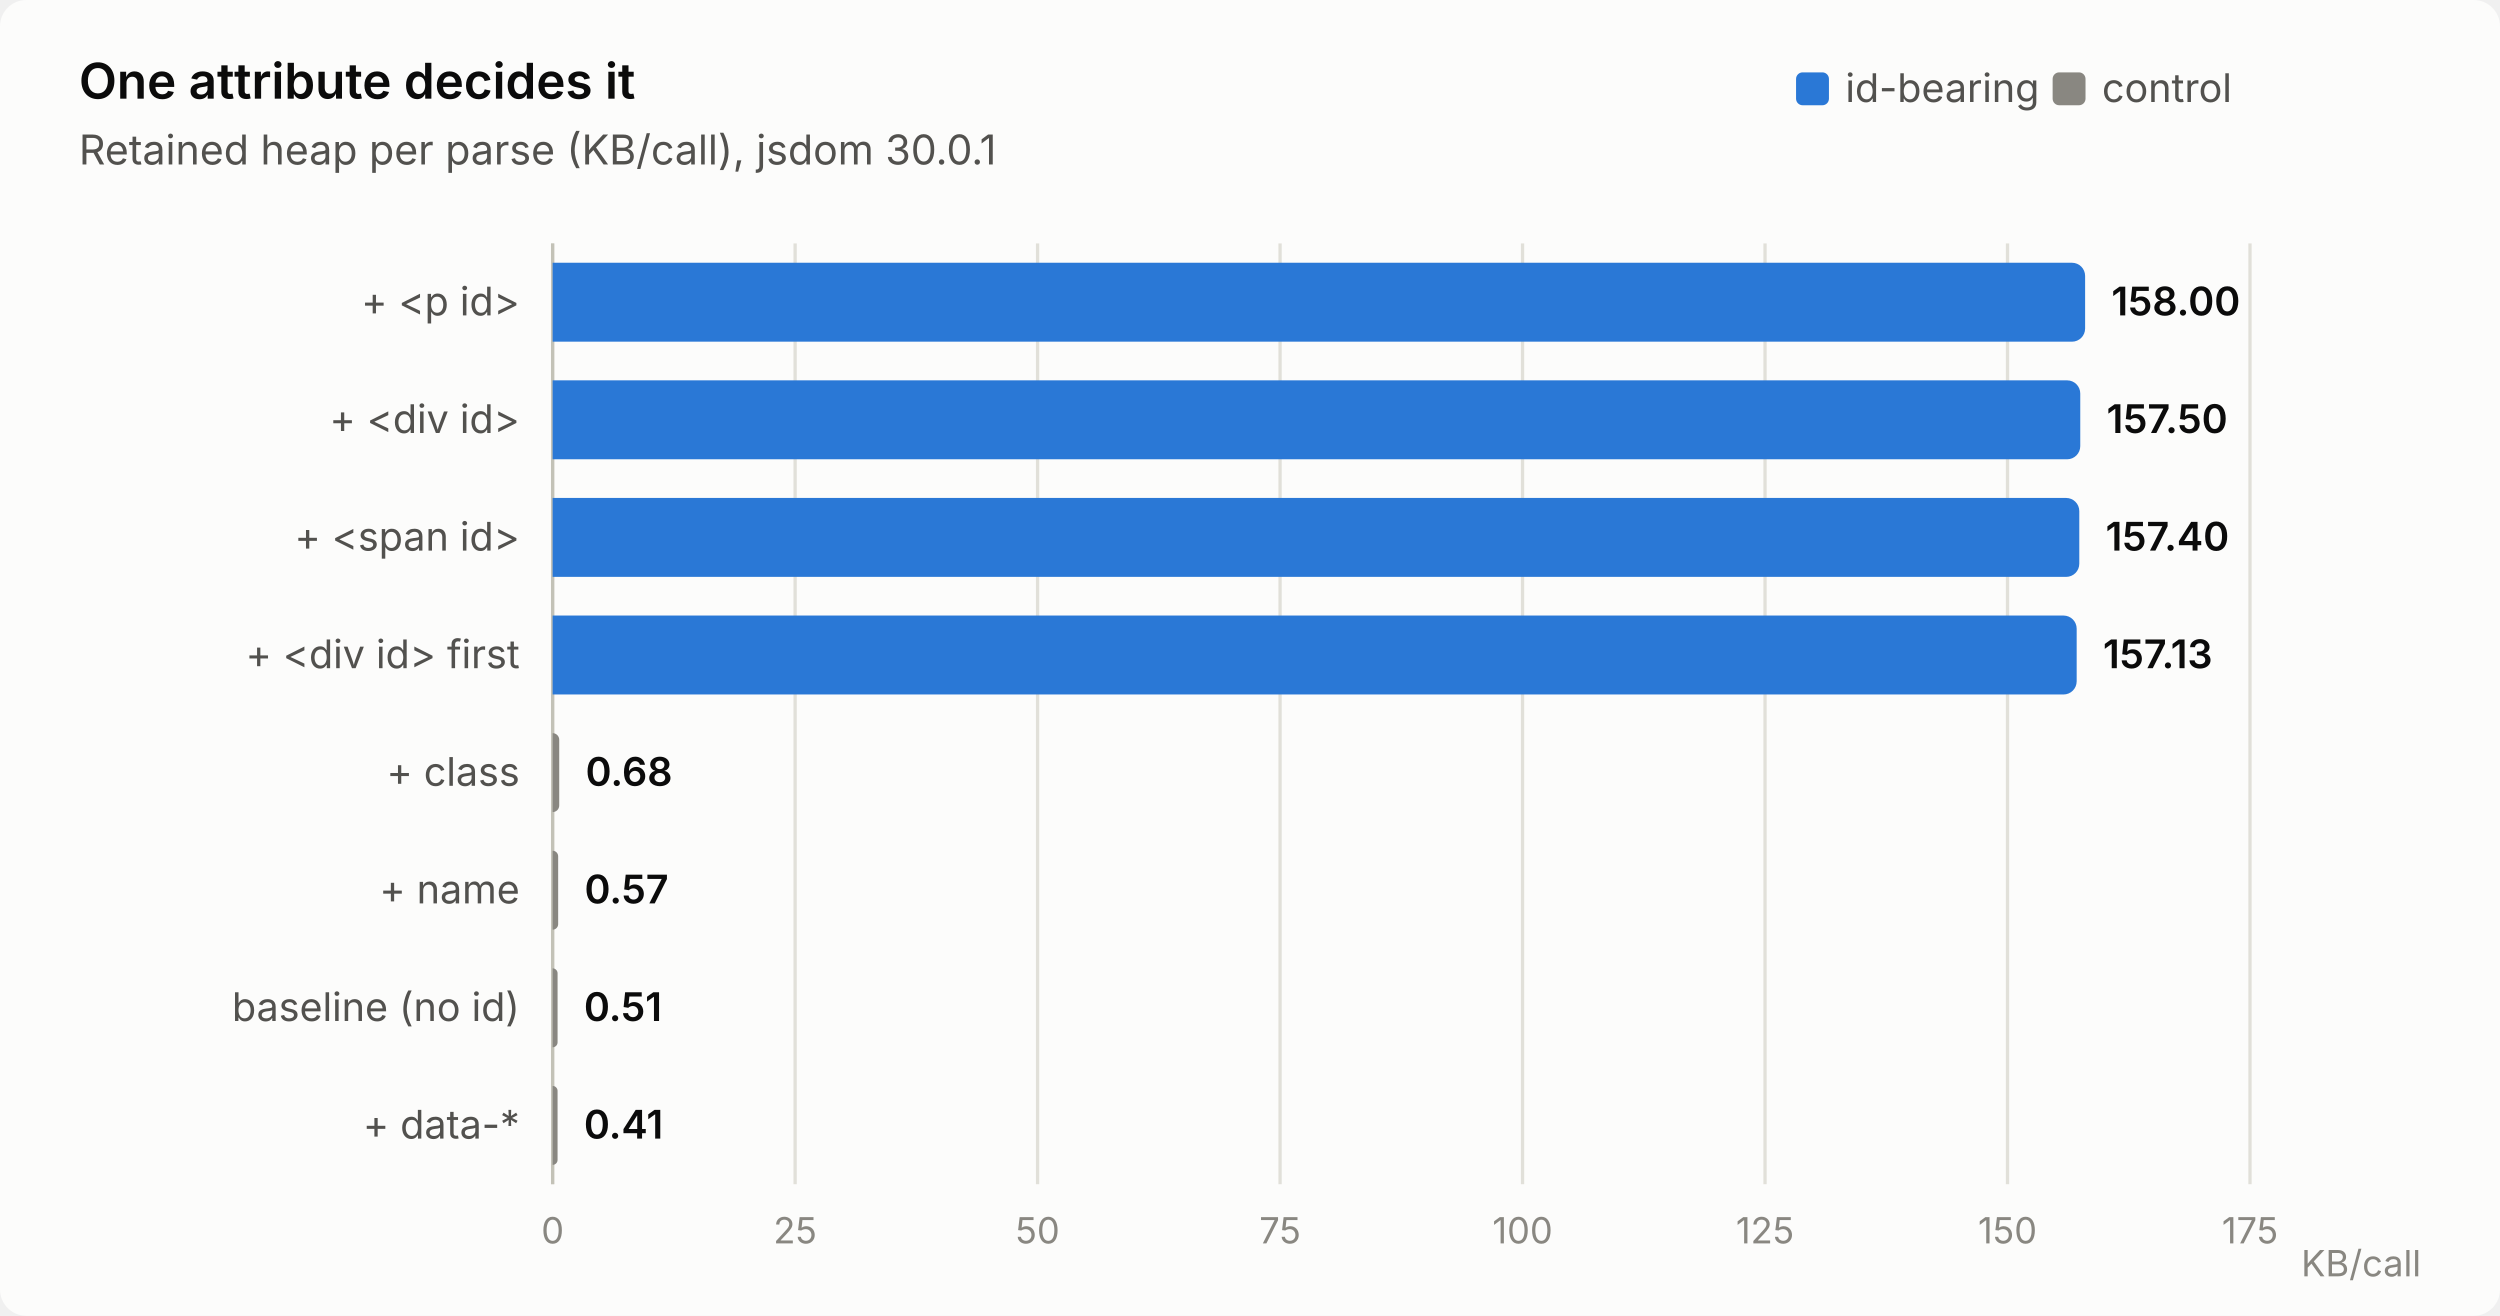
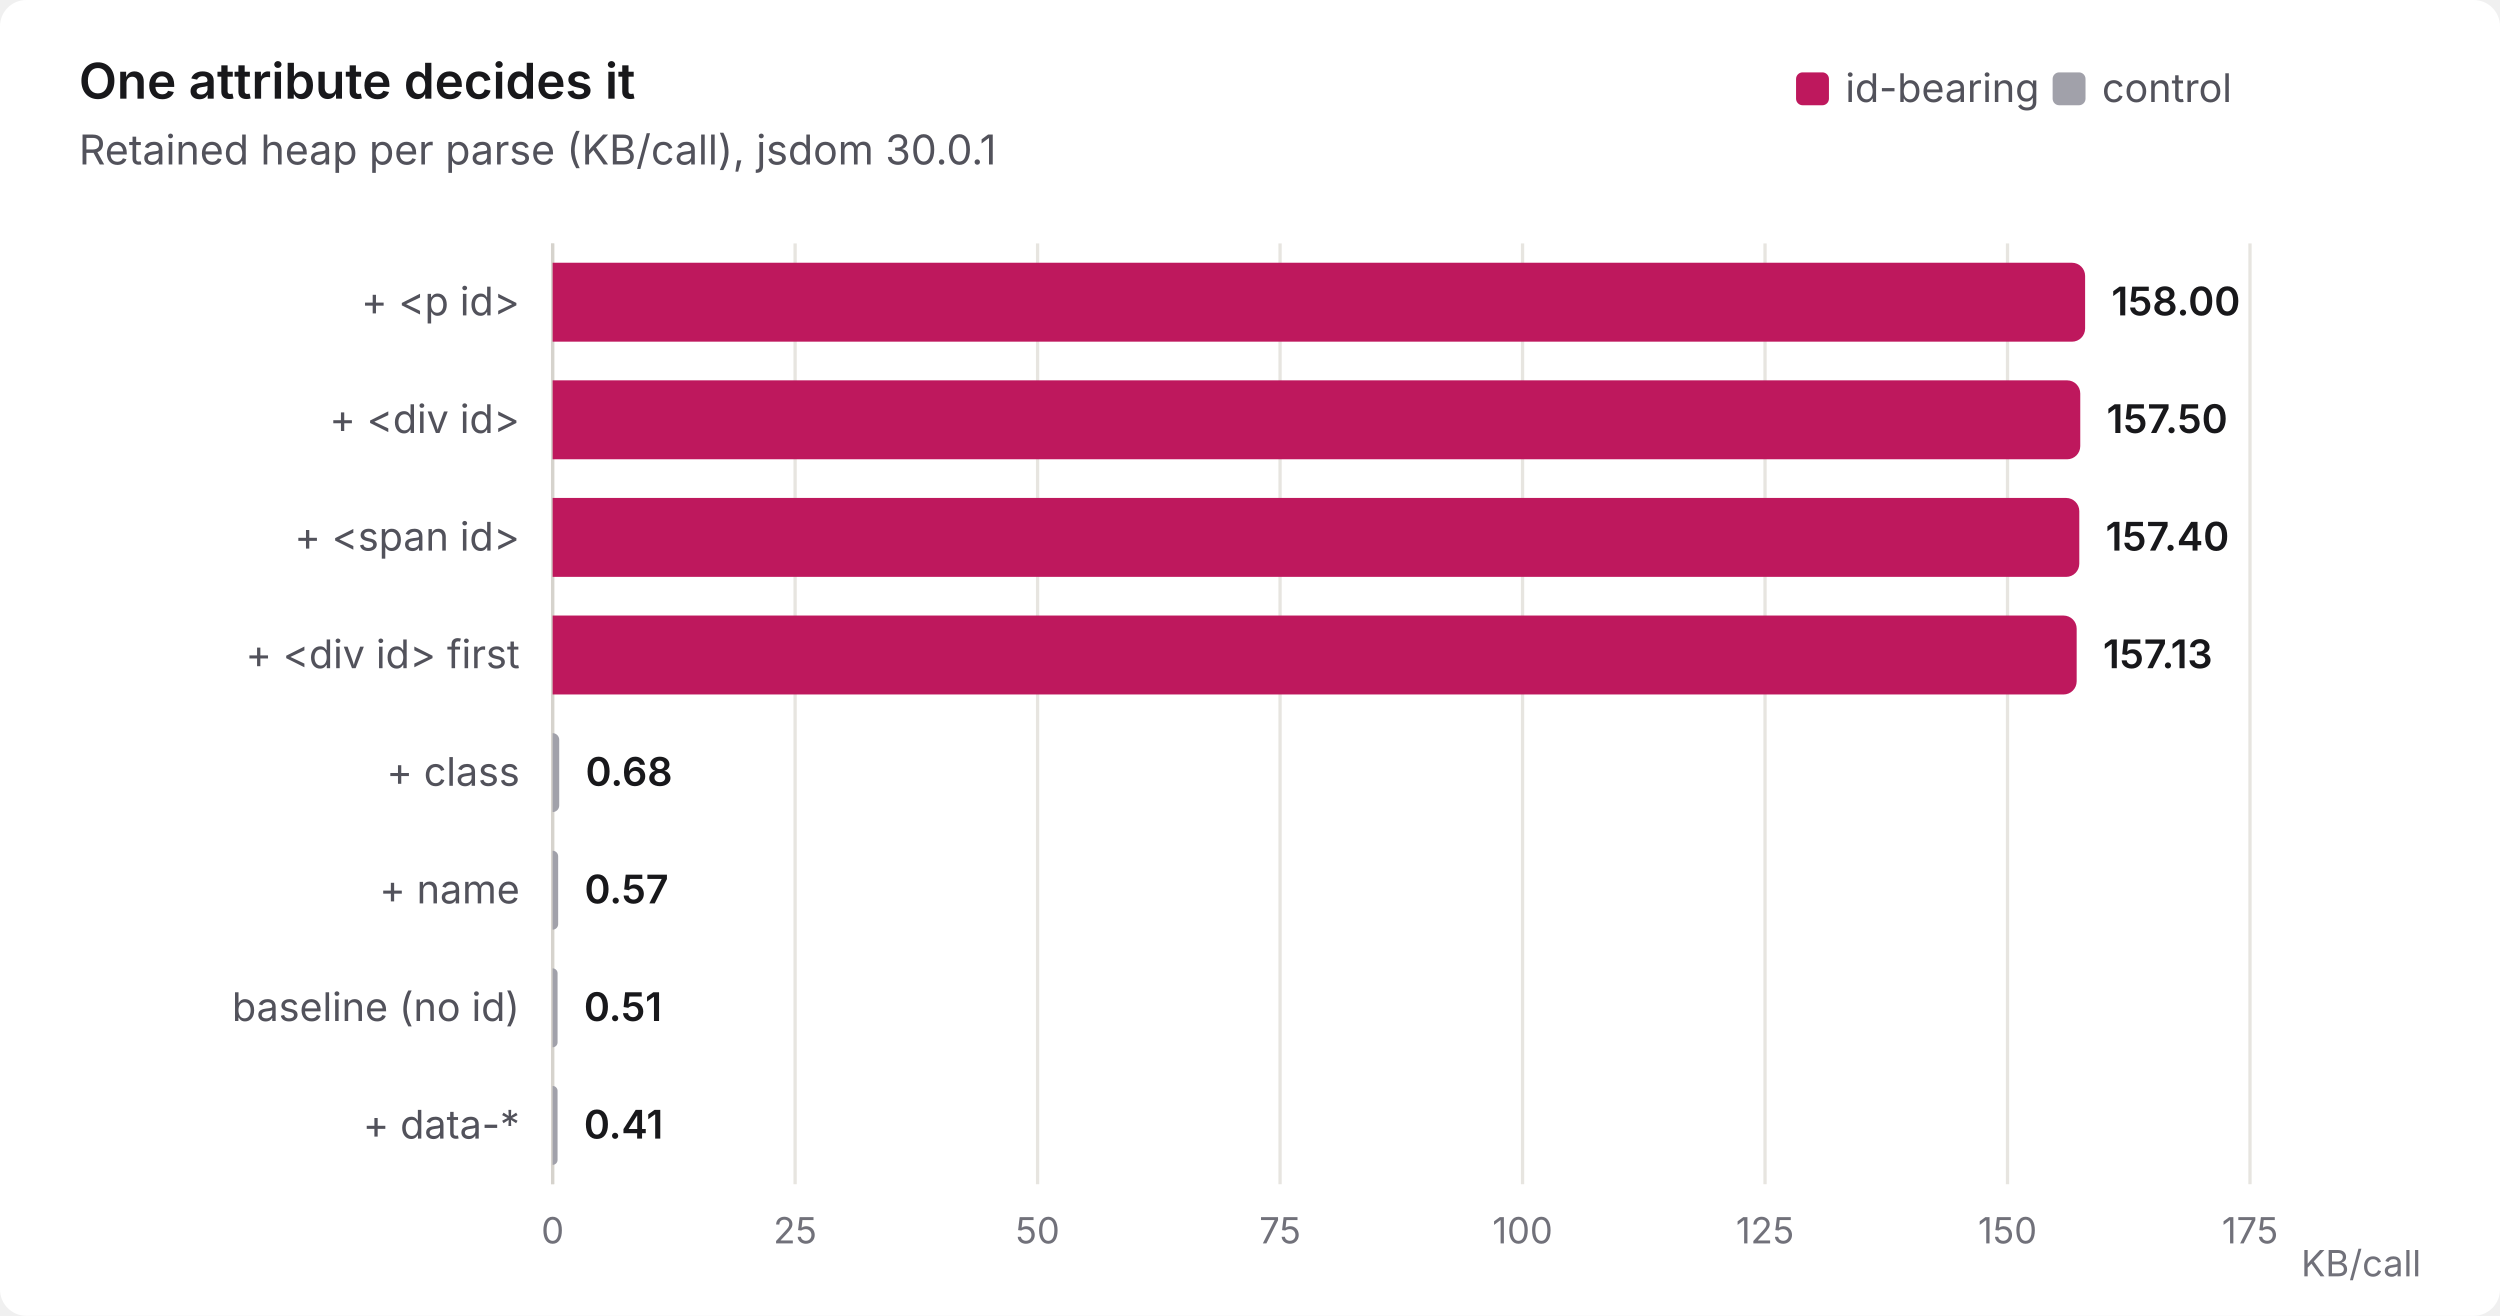
<svg xmlns="http://www.w3.org/2000/svg" viewBox="0 0 760 400" width="760" height="400" role="img" aria-labelledby="t d">
  <style>
-     .s { fill: #fcfcfb }
-     .ink { fill: #0b0b0b }  .ink2 { fill: #52514e }
-     .muted { fill: #898781 }
-     .grid { stroke: #e1e0d9 }  .axis { stroke: #c3c2b7 }
-     .accent { fill: #2a78d6 }  .context { fill: #898781 }
-     .gap { stroke: #fcfcfb }
-     text { font-family: system-ui, -apple-system, "Segoe UI", "PingFang TC", "Noto Sans TC", sans-serif; }
+     .s { fill: #ffffff }
+     .ink { fill: #18181b }  .ink2 { fill: #52525b }
+     .muted { fill: #71717a }
+     .grid { stroke: #e7e5e0 }  .axis { stroke: #d6d3cd }
+     .accent { fill: #be185d }  .context { fill: #a1a1aa }
+     .gap { stroke: #ffffff }
+     text { font-family: "Noto Sans TC", "PingFang TC", "Microsoft JhengHei", system-ui, -apple-system, "Segoe UI", sans-serif; }
    .t   { font-size: 15px; font-weight: 600 }
    .st  { font-size: 12.5px }
    .lbl { font-size: 12px }
    .val { font-size: 12px; font-weight: 600 }
    .tick { font-size: 11px; font-variant-numeric: tabular-nums }
    @media (prefers-color-scheme: dark) {
-       .s { fill: #1a1a19 }
-       .ink { fill: #ffffff }  .ink2 { fill: #c3c2b7 }
-       .muted { fill: #898781 }
-       .grid { stroke: #2c2c2a }  .axis { stroke: #383835 }
-       .accent { fill: #3987e5 }  .context { fill: #898781 }
-       .gap { stroke: #1a1a19 }
+       .s { fill: #1c1c1f }
+       .ink { fill: #ededef }  .ink2 { fill: #a1a1aa }
+       .muted { fill: #8b8b93 }
+       .grid { stroke: #2e2e33 }  .axis { stroke: #3f3f46 }
+       .accent { fill: #ec4899 }  .context { fill: #71717a }
+       .gap { stroke: #1c1c1f }
    }
  </style>
  <rect width="760" height="400" rx="8" class="s" />
  <text x="24" y="30" class="t ink">One attribute decides it</text>
  <text x="24" y="50" class="st ink2">Retained heap per parse (KB/call), jsdom 30.0.1</text>
  <rect x="546" y="22" width="10" height="10" rx="2" class="accent" />
  <text x="561" y="31" class="lbl ink2">id-bearing</text>
  <rect x="624" y="22" width="10" height="10" rx="2" class="context" />
  <text x="639" y="31" class="lbl ink2">control</text>
  <text x="736" y="388" class="tick muted" text-anchor="end">KB/call</text>
  <line x1="168" y1="74" x2="168" y2="360" class="grid" stroke-width="1" />
  <text x="168" y="378" class="tick muted" text-anchor="middle">0</text>
  <line x1="241.714" y1="74" x2="241.714" y2="360" class="grid" stroke-width="1" />
  <text x="241.714" y="378" class="tick muted" text-anchor="middle">25</text>
  <line x1="315.429" y1="74" x2="315.429" y2="360" class="grid" stroke-width="1" />
  <text x="315.429" y="378" class="tick muted" text-anchor="middle">50</text>
  <line x1="389.143" y1="74" x2="389.143" y2="360" class="grid" stroke-width="1" />
  <text x="389.143" y="378" class="tick muted" text-anchor="middle">75</text>
  <line x1="462.857" y1="74" x2="462.857" y2="360" class="grid" stroke-width="1" />
  <text x="462.857" y="378" class="tick muted" text-anchor="middle">100</text>
  <line x1="536.571" y1="74" x2="536.571" y2="360" class="grid" stroke-width="1" />
  <text x="536.571" y="378" class="tick muted" text-anchor="middle">125</text>
  <line x1="610.286" y1="74" x2="610.286" y2="360" class="grid" stroke-width="1" />
  <text x="610.286" y="378" class="tick muted" text-anchor="middle">150</text>
  <line x1="684" y1="74" x2="684" y2="360" class="grid" stroke-width="1" />
  <text x="684" y="378" class="tick muted" text-anchor="middle">175</text>
  <line x1="168" y1="74" x2="168" y2="360" class="axis" stroke-width="1" />
  <path d="M168,79.875h461.874a4,4 0 0 1 4,4v16a4,4 0 0 1 -4,4h-461.874z" class="accent" />
  <text x="158" y="95.875" class="lbl ink2" text-anchor="end">+ &lt;p id&gt;</text>
  <text x="641.874" y="95.875" class="val ink">158.00</text>
  <path d="M168,115.625h460.4a4,4 0 0 1 4,4v16a4,4 0 0 1 -4,4h-460.4z" class="accent" />
  <text x="158" y="131.625" class="lbl ink2" text-anchor="end">+ &lt;div id&gt;</text>
  <text x="640.4" y="131.625" class="val ink">157.50</text>
  <path d="M168,151.375h460.105a4,4 0 0 1 4,4v16a4,4 0 0 1 -4,4h-460.105z" class="accent" />
  <text x="158" y="167.375" class="lbl ink2" text-anchor="end">+ &lt;span id&gt;</text>
  <text x="640.105" y="167.375" class="val ink">157.40</text>
  <path d="M168,187.125h459.309a4,4 0 0 1 4,4v16a4,4 0 0 1 -4,4h-459.309z" class="accent" />
  <text x="158" y="203.125" class="lbl ink2" text-anchor="end">+ &lt;div id&gt; first</text>
  <text x="639.309" y="203.125" class="val ink">157.13</text>
  <path d="M168,222.875h0a2.005,2.005 0 0 1 2.005,2.005v19.99a2.005,2.005 0 0 1 -2.005,2.005h0z" class="context" />
  <text x="158" y="238.875" class="lbl ink2" text-anchor="end">+ class</text>
  <text x="178.005" y="238.875" class="val ink">0.68</text>
  <path d="M168,258.625h0a1.681,1.681 0 0 1 1.681,1.681v20.639a1.681,1.681 0 0 1 -1.681,1.681h0z" class="context" />
  <text x="158" y="274.625" class="lbl ink2" text-anchor="end">+ name</text>
  <text x="177.681" y="274.625" class="val ink">0.57</text>
  <path d="M168,294.375h0a1.504,1.504 0 0 1 1.504,1.504v20.992a1.504,1.504 0 0 1 -1.504,1.504h0z" class="context" />
  <text x="158" y="310.375" class="lbl ink2" text-anchor="end">baseline (no id)</text>
  <text x="177.504" y="310.375" class="val ink">0.51</text>
  <path d="M168,330.125h0a1.5,1.5 0 0 1 1.5,1.5v21a1.5,1.5 0 0 1 -1.5,1.5h0z" class="context" />
  <text x="158" y="346.125" class="lbl ink2" text-anchor="end">+ data-*</text>
  <text x="177.5" y="346.125" class="val ink">0.41</text>
</svg>
